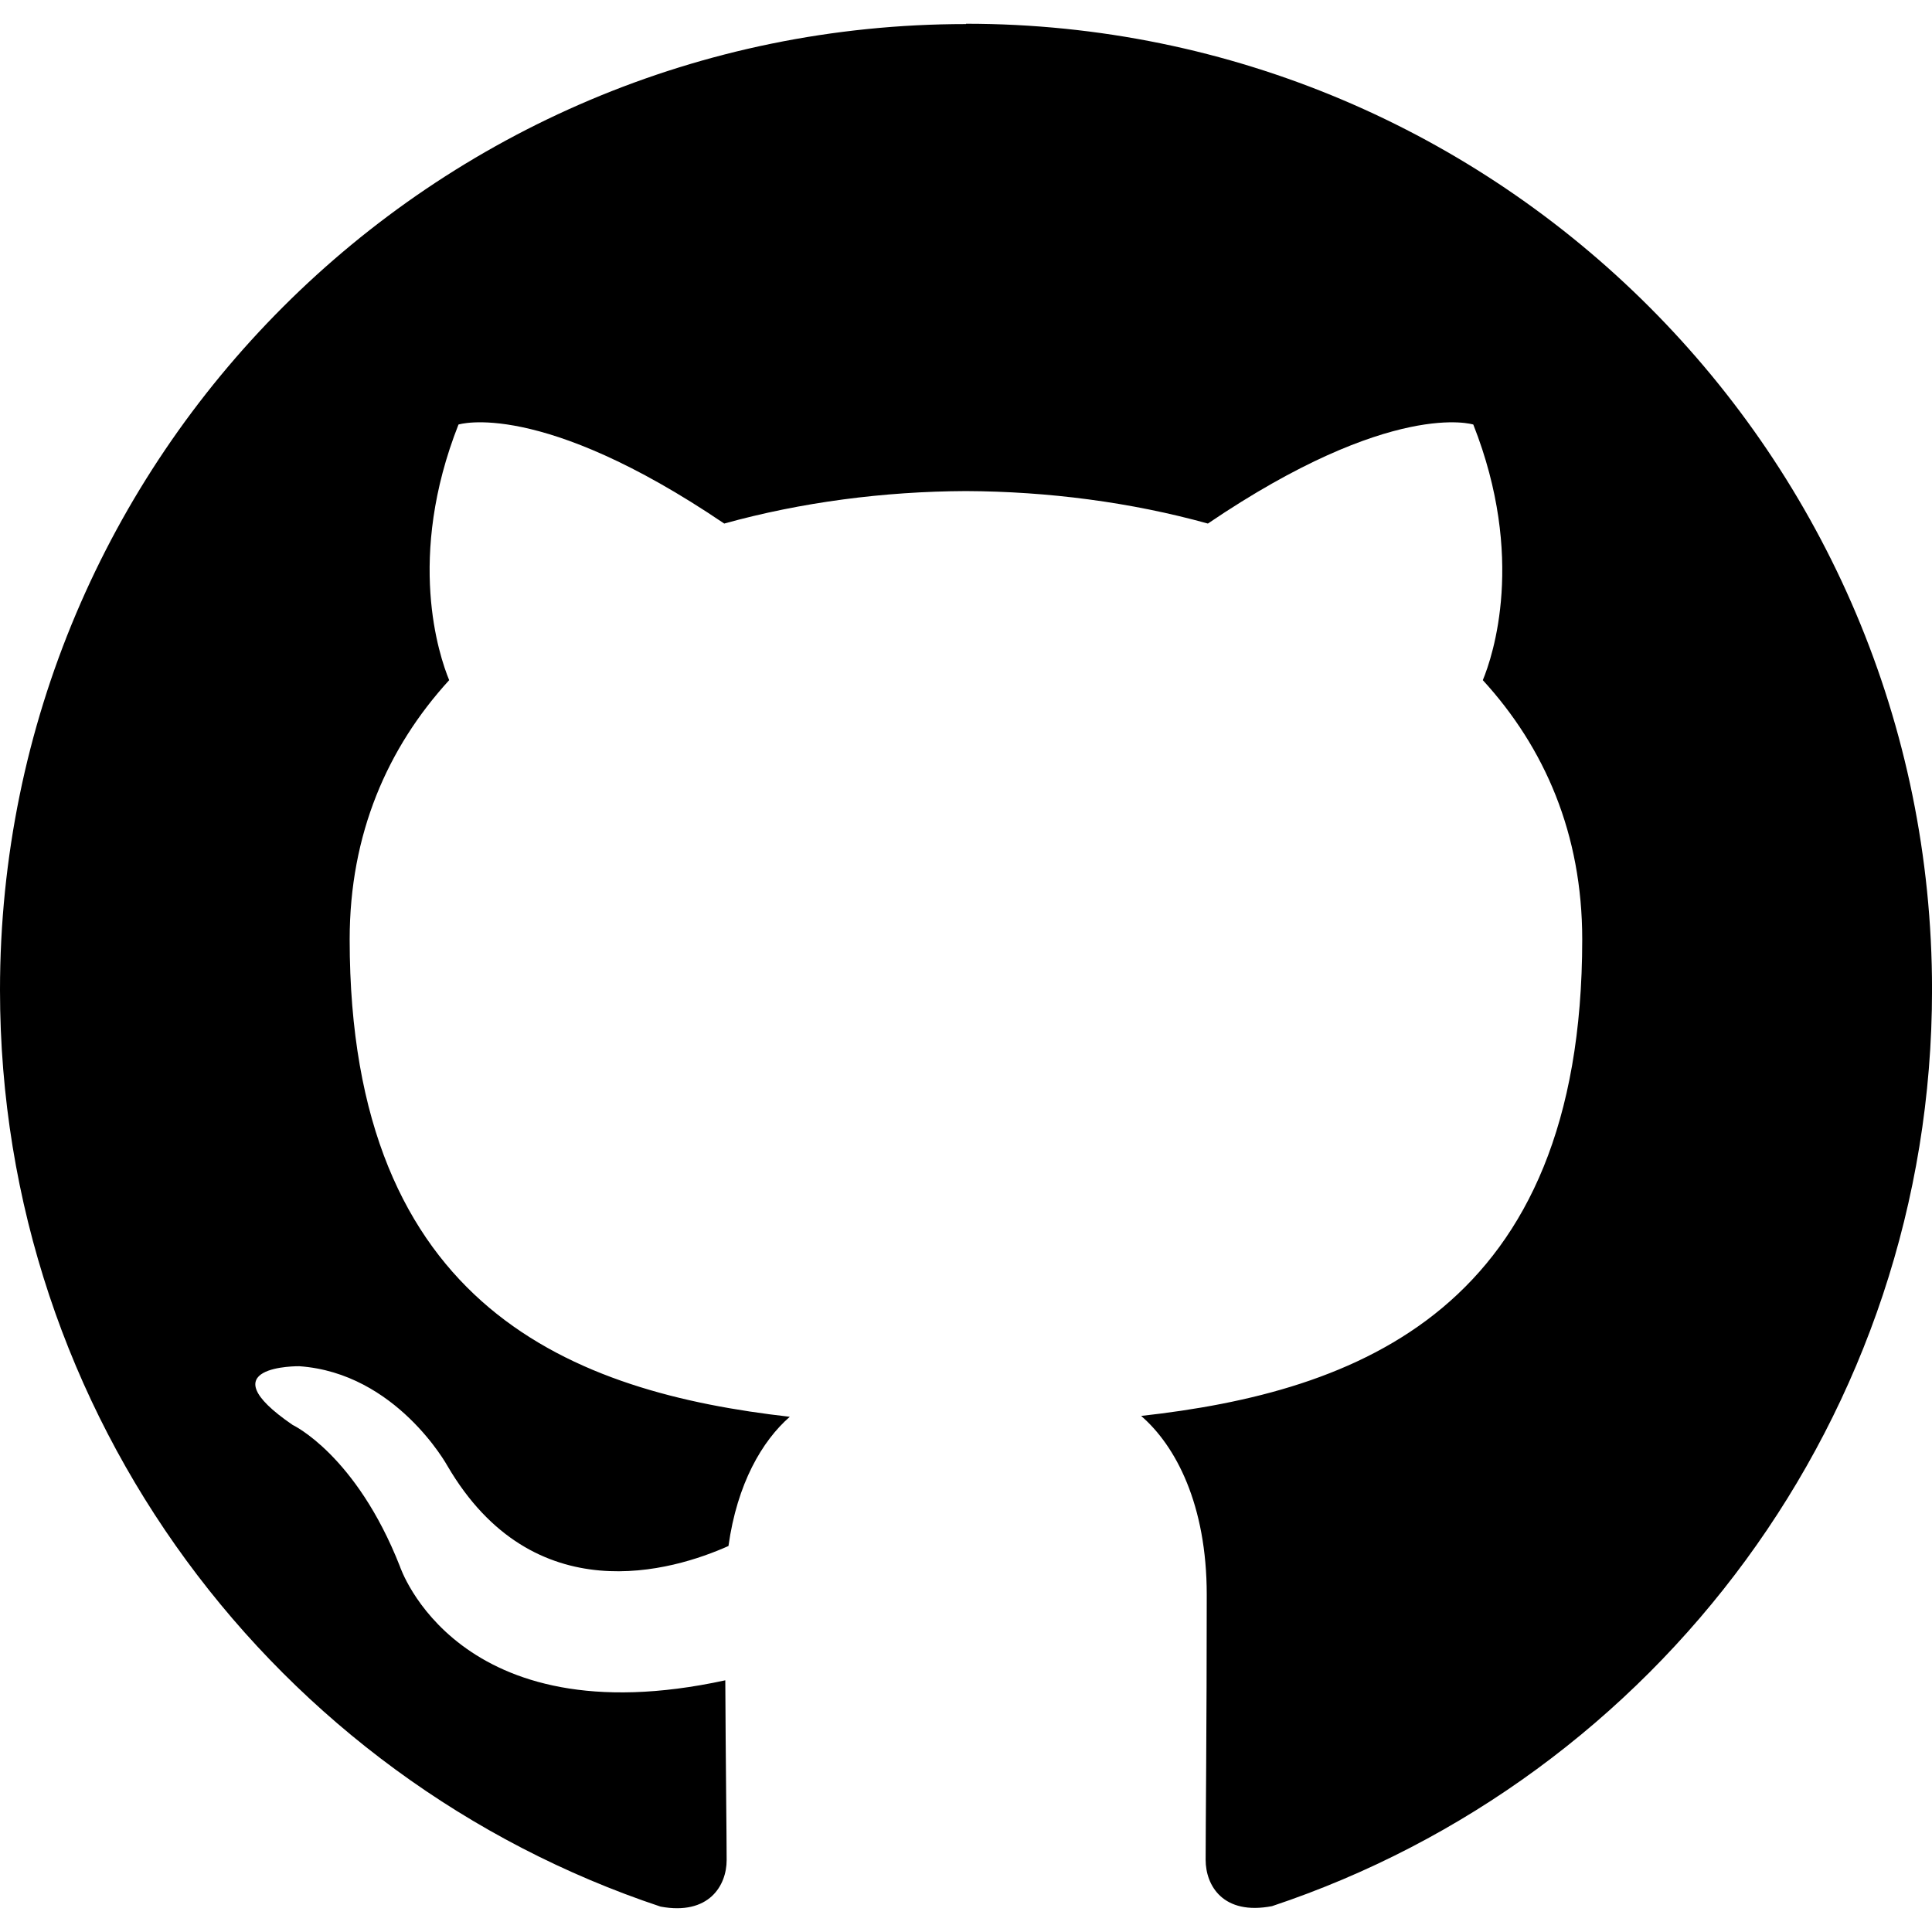
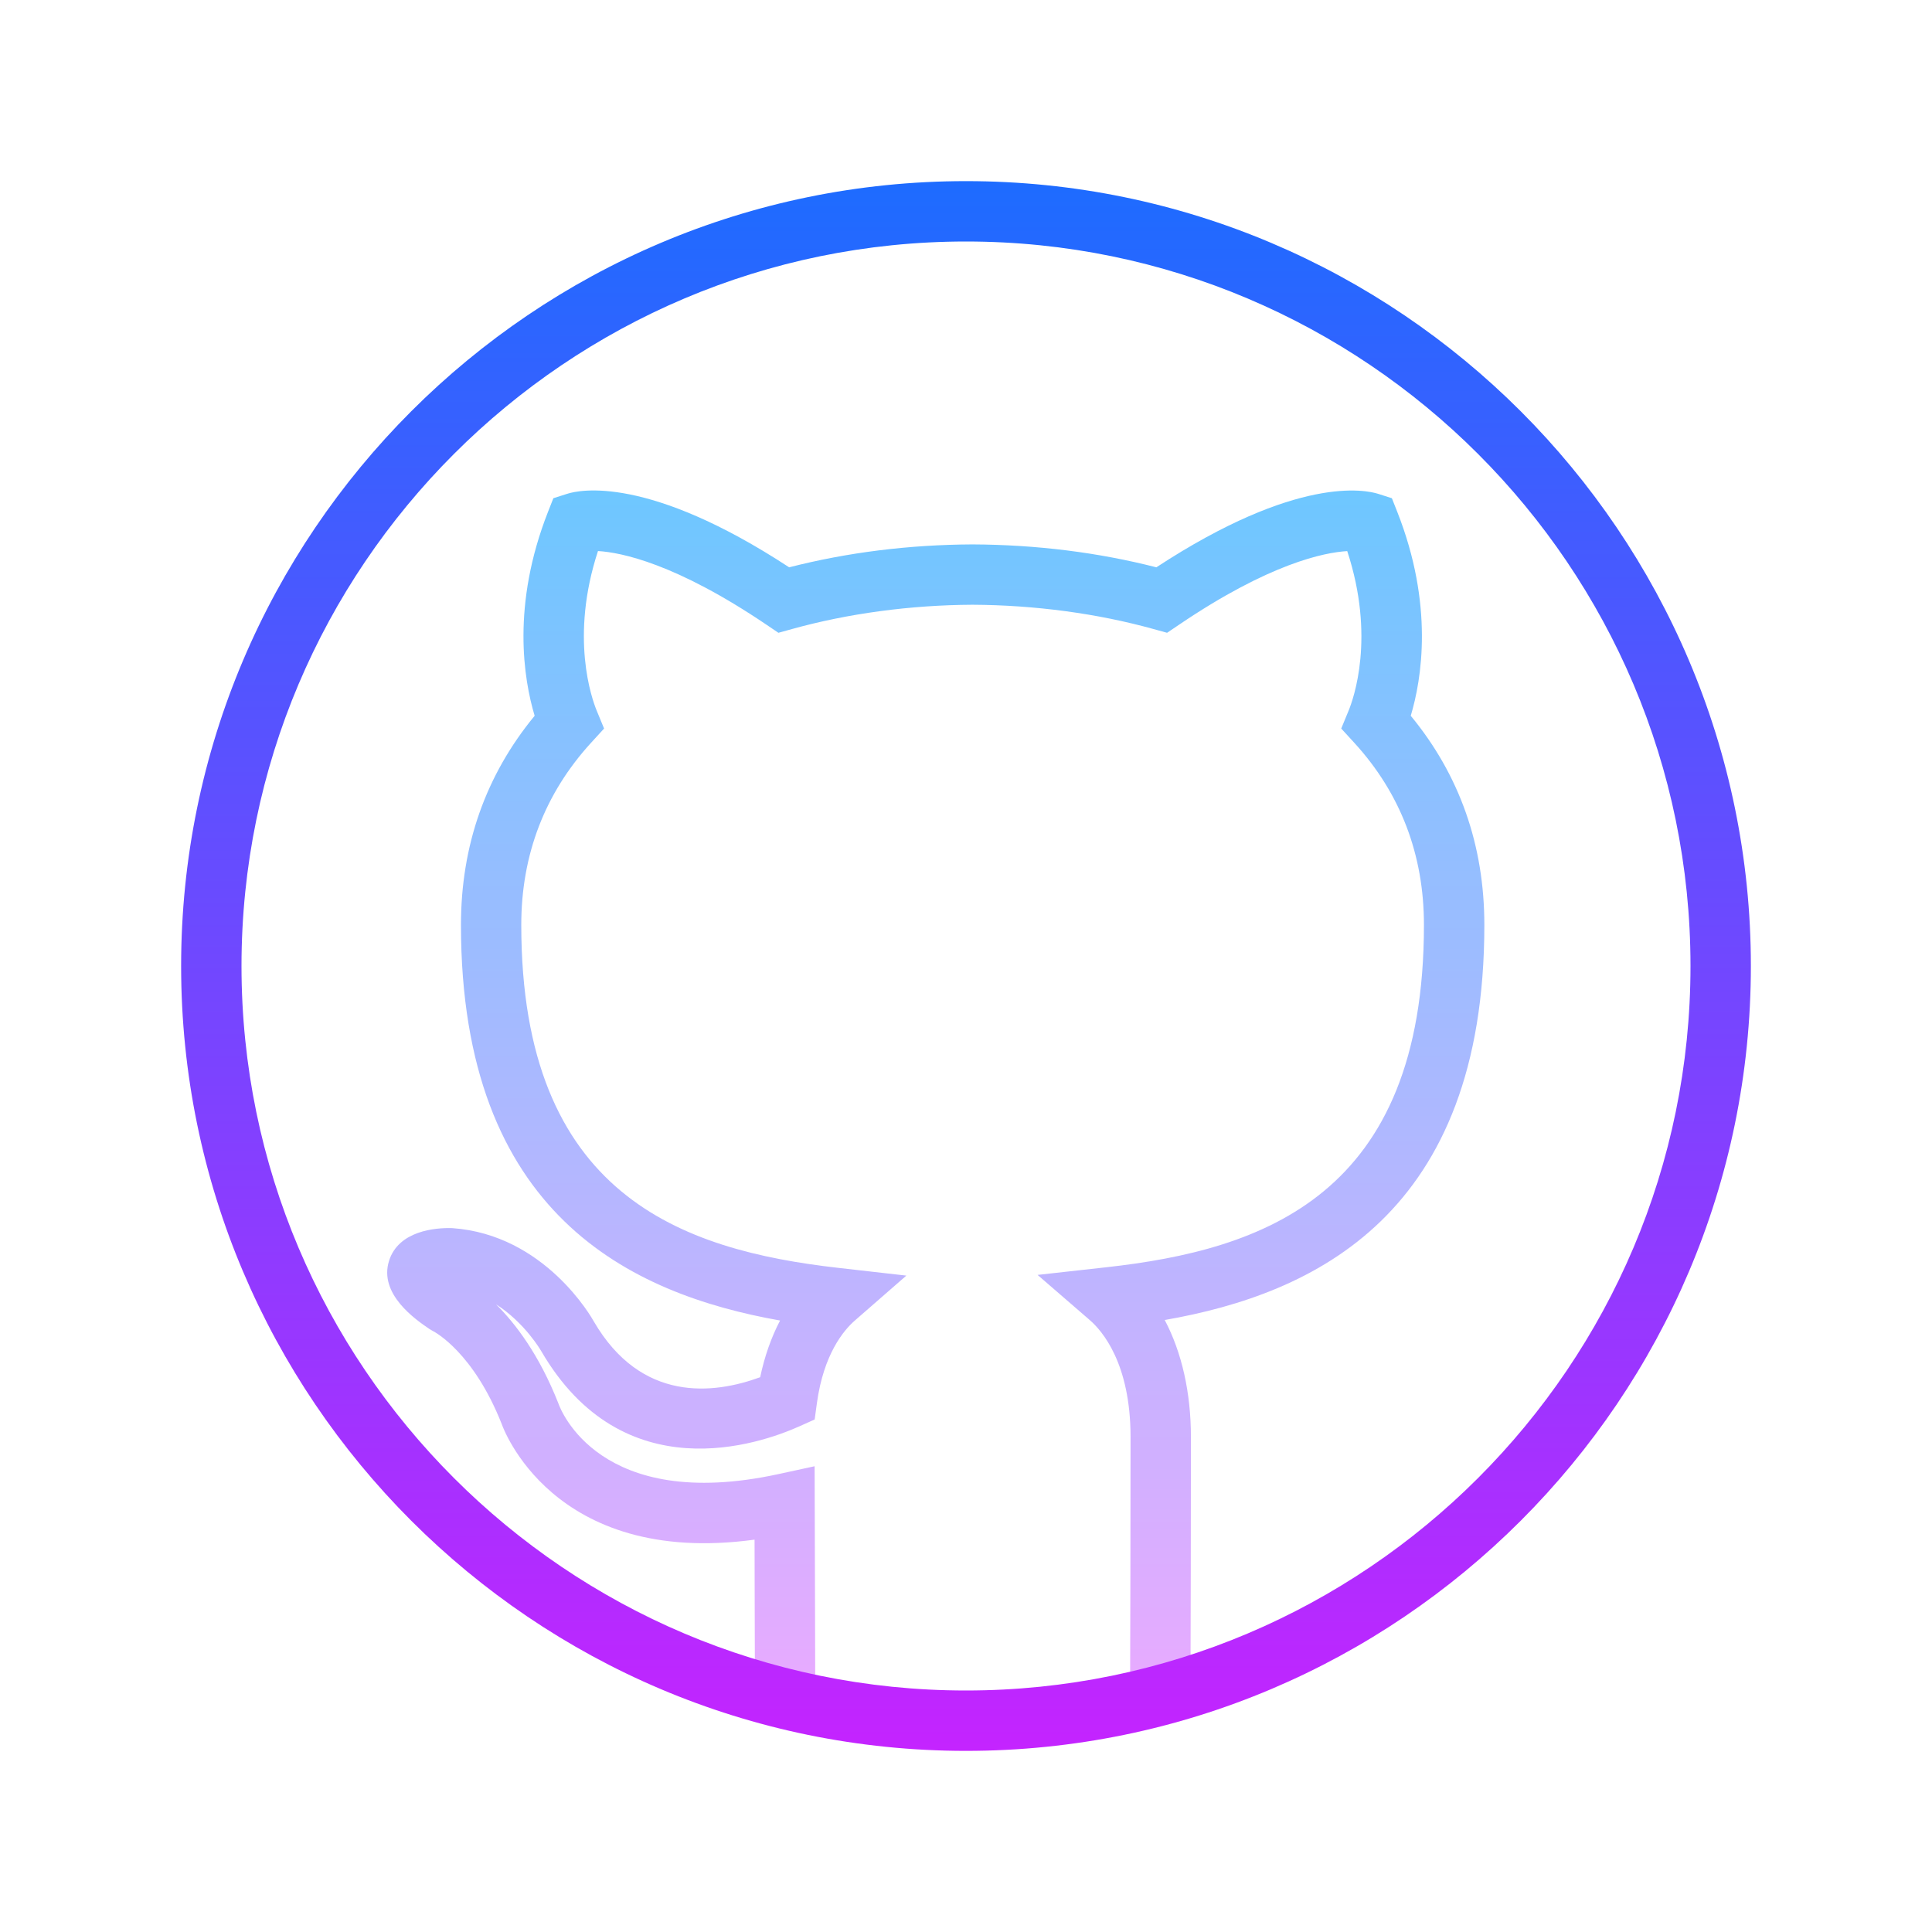
- <svg xmlns="http://www.w3.org/2000/svg" width="64" height="64" shape-rendering="geometricPrecision" text-rendering="geometricPrecision" image-rendering="optimizeQuality" fill-rule="evenodd" clip-rule="evenodd" viewBox="0 0 640 640">
-   <path d="M319.988 7.973C143.293 7.973 0 151.242 0 327.96c0 141.392 91.678 261.298 218.826 303.63 16.004 2.964 21.886-6.957 21.886-15.414 0-7.63-.319-32.835-.449-59.552-89.032 19.359-107.8-37.772-107.8-37.772-14.552-36.993-35.529-46.831-35.529-46.831-29.032-19.879 2.209-19.442 2.209-19.442 32.126 2.245 49.04 32.954 49.04 32.954 28.56 48.922 74.883 34.76 93.131 26.598 2.882-20.681 11.15-34.807 20.315-42.803-71.08-8.067-145.797-35.516-145.797-158.14 0-34.926 12.52-63.485 32.965-85.88-3.33-8.078-14.291-40.606 3.083-84.674 0 0 26.87-8.61 88.029 32.8 25.512-7.075 52.878-10.642 80.056-10.76 27.2.118 54.614 3.673 80.162 10.76 61.076-41.386 87.922-32.8 87.922-32.8 17.398 44.08 6.485 76.631 3.154 84.675 20.516 22.394 32.93 50.953 32.93 85.879 0 122.907-74.883 149.93-146.117 157.856 11.481 9.921 21.733 29.398 21.733 59.233 0 42.792-.366 77.28-.366 87.804 0 8.516 5.764 18.473 21.992 15.354 127.076-42.354 218.637-162.274 218.637-303.582 0-176.695-143.269-319.988-320-319.988l-.023.107z" />
+ <svg xmlns="http://www.w3.org/2000/svg" viewBox="0 0 64 64" width="512px" height="512px">
+   <linearGradient id="KpzH_ttTMIjq8dhx1zD2pa" x1="30.999" x2="30.999" y1="16" y2="55.342" gradientUnits="userSpaceOnUse" spreadMethod="reflect">
+     <stop offset="0" stop-color="#6dc7ff" />
+     <stop offset="1" stop-color="#e6abff" />
+   </linearGradient>
+   <path fill="url(#KpzH_ttTMIjq8dhx1zD2pa)" d="M25.008,56.007c-0.003-0.368-0.006-1.962-0.009-3.454l-0.003-1.55 c-6.729,0.915-8.358-3.78-8.376-3.83c-0.934-2.368-2.211-3.045-2.266-3.073l-0.124-0.072c-0.463-0.316-1.691-1.157-1.342-2.263 c0.315-0.997,1.536-1.1,2.091-1.082c3.074,0.215,4.63,2.978,4.694,3.095c1.569,2.689,3.964,2.411,5.509,1.844 c0.144-0.688,0.367-1.32,0.659-1.878C20.885,42.865,15.27,40.229,15.27,30.64c0-2.633,0.82-4.96,2.441-6.929 c-0.362-1.206-0.774-3.666,0.446-6.765l0.174-0.442l0.452-0.144c0.416-0.137,2.688-0.624,7.359,2.433 c1.928-0.494,3.969-0.749,6.074-0.759c2.115,0.01,4.158,0.265,6.09,0.759c4.667-3.058,6.934-2.565,7.351-2.433l0.451,0.145 l0.174,0.44c1.225,3.098,0.813,5.559,0.451,6.766c1.618,1.963,2.438,4.291,2.438,6.929c0,9.591-5.621,12.219-10.588,13.087 c0.563,1.065,0.868,2.402,0.868,3.878c0,1.683-0.007,7.204-0.015,8.402l-2-0.014c0.008-1.196,0.015-6.708,0.015-8.389 c0-2.442-0.943-3.522-1.35-3.874l-1.73-1.497l2.274-0.253c5.205-0.578,10.525-2.379,10.525-11.341c0-2.33-0.777-4.361-2.31-6.036 l-0.43-0.469l0.242-0.587c0.166-0.401,0.894-2.442-0.043-5.291c-0.758,0.045-2.568,0.402-5.584,2.447l-0.384,0.259l-0.445-0.123 c-1.863-0.518-3.938-0.796-6.001-0.806c-2.052,0.01-4.124,0.288-5.984,0.806l-0.445,0.123l-0.383-0.259 c-3.019-2.044-4.833-2.404-5.594-2.449c-0.935,2.851-0.206,4.892-0.04,5.293l0.242,0.587l-0.429,0.469 c-1.536,1.681-2.314,3.712-2.314,6.036c0,8.958,5.31,10.77,10.504,11.361l2.252,0.256l-1.708,1.49 c-0.372,0.325-1.03,1.112-1.254,2.727l-0.075,0.549l-0.506,0.227c-1.321,0.592-5.839,2.162-8.548-2.485 c-0.015-0.025-0.544-0.945-1.502-1.557c0.646,0.639,1.433,1.673,2.068,3.287c0.066,0.19,1.357,3.622,7.28,2.339l1.206-0.262 l0.012,3.978c0.003,1.487,0.006,3.076,0.009,3.444L25.008,56.007z" />
+   <linearGradient id="KpzH_ttTMIjq8dhx1zD2pb" x1="32" x2="32" y1="5" y2="59.167" gradientUnits="userSpaceOnUse" spreadMethod="reflect">
+     <stop offset="0" stop-color="#1a6dff" />
+     <stop offset="1" stop-color="#c822ff" />
+   </linearGradient>
+   <path fill="url(#KpzH_ttTMIjq8dhx1zD2pb)" d="M32,58C17.663,58,6,46.337,6,32S17.663,6,32,6s26,11.663,26,26S46.337,58,32,58z M32,8 C18.767,8,8,18.767,8,32s10.767,24,24,24s24-10.767,24-24S45.233,8,32,8z" />
</svg>
